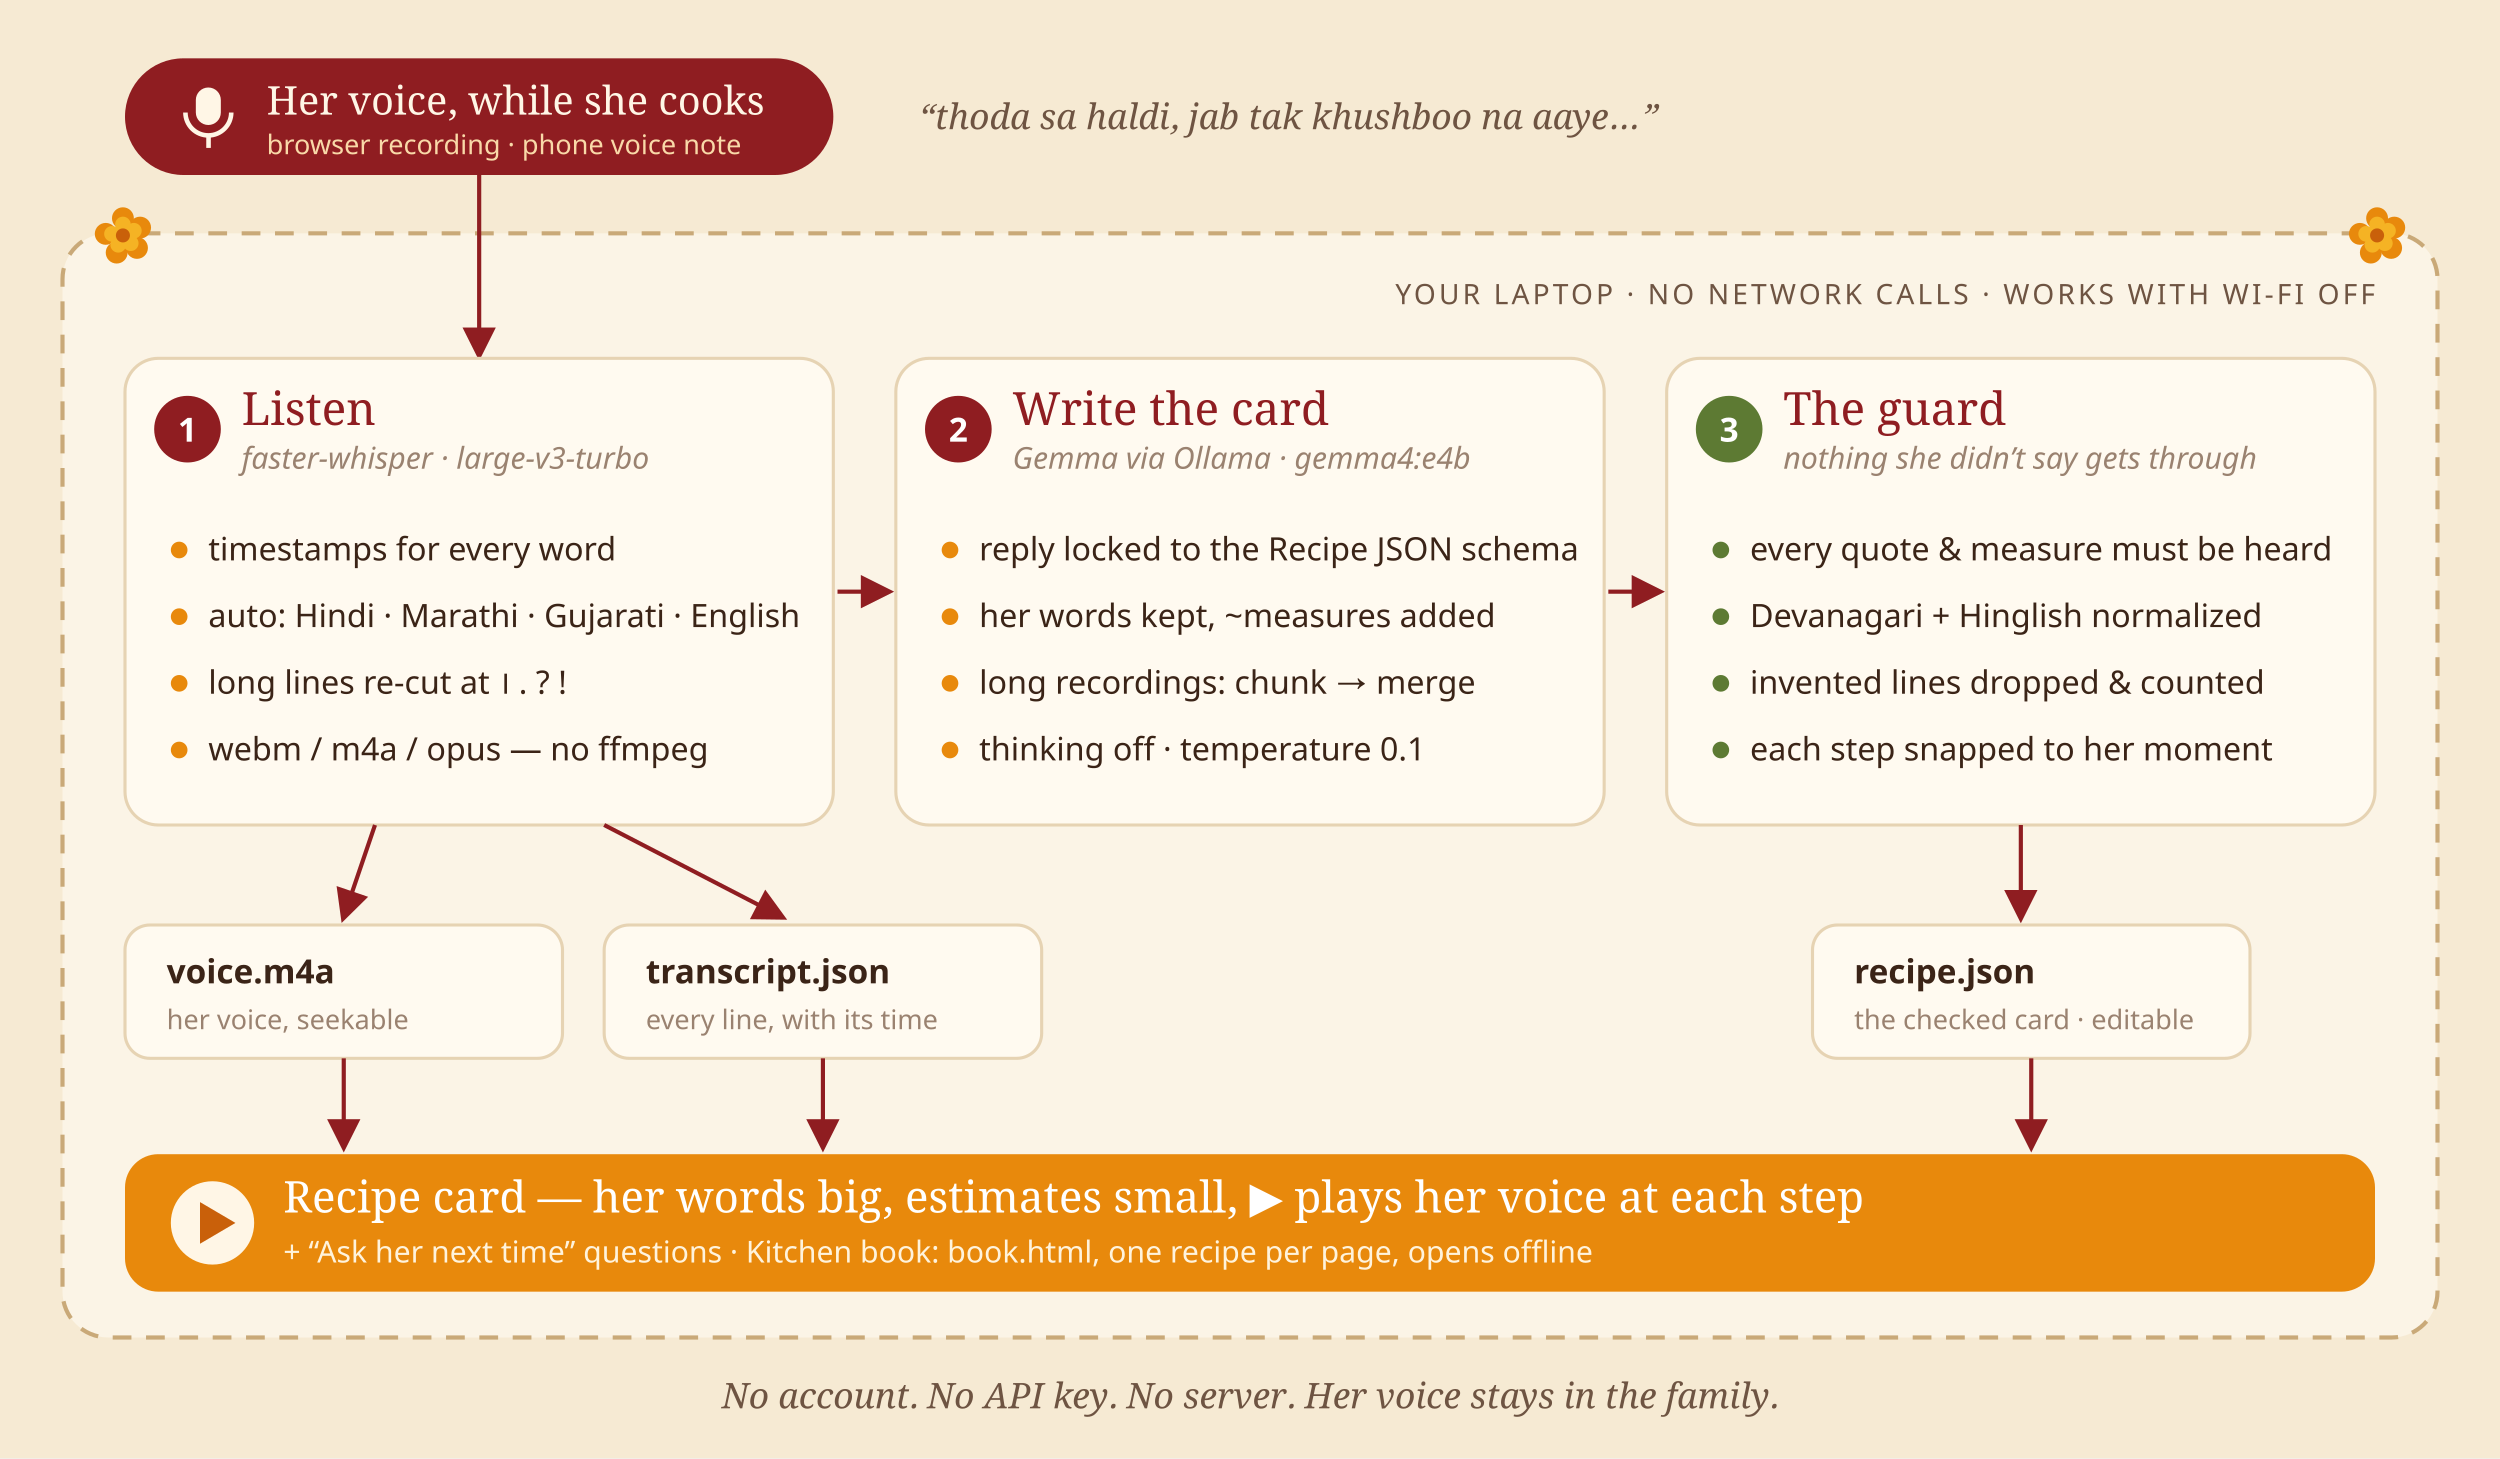
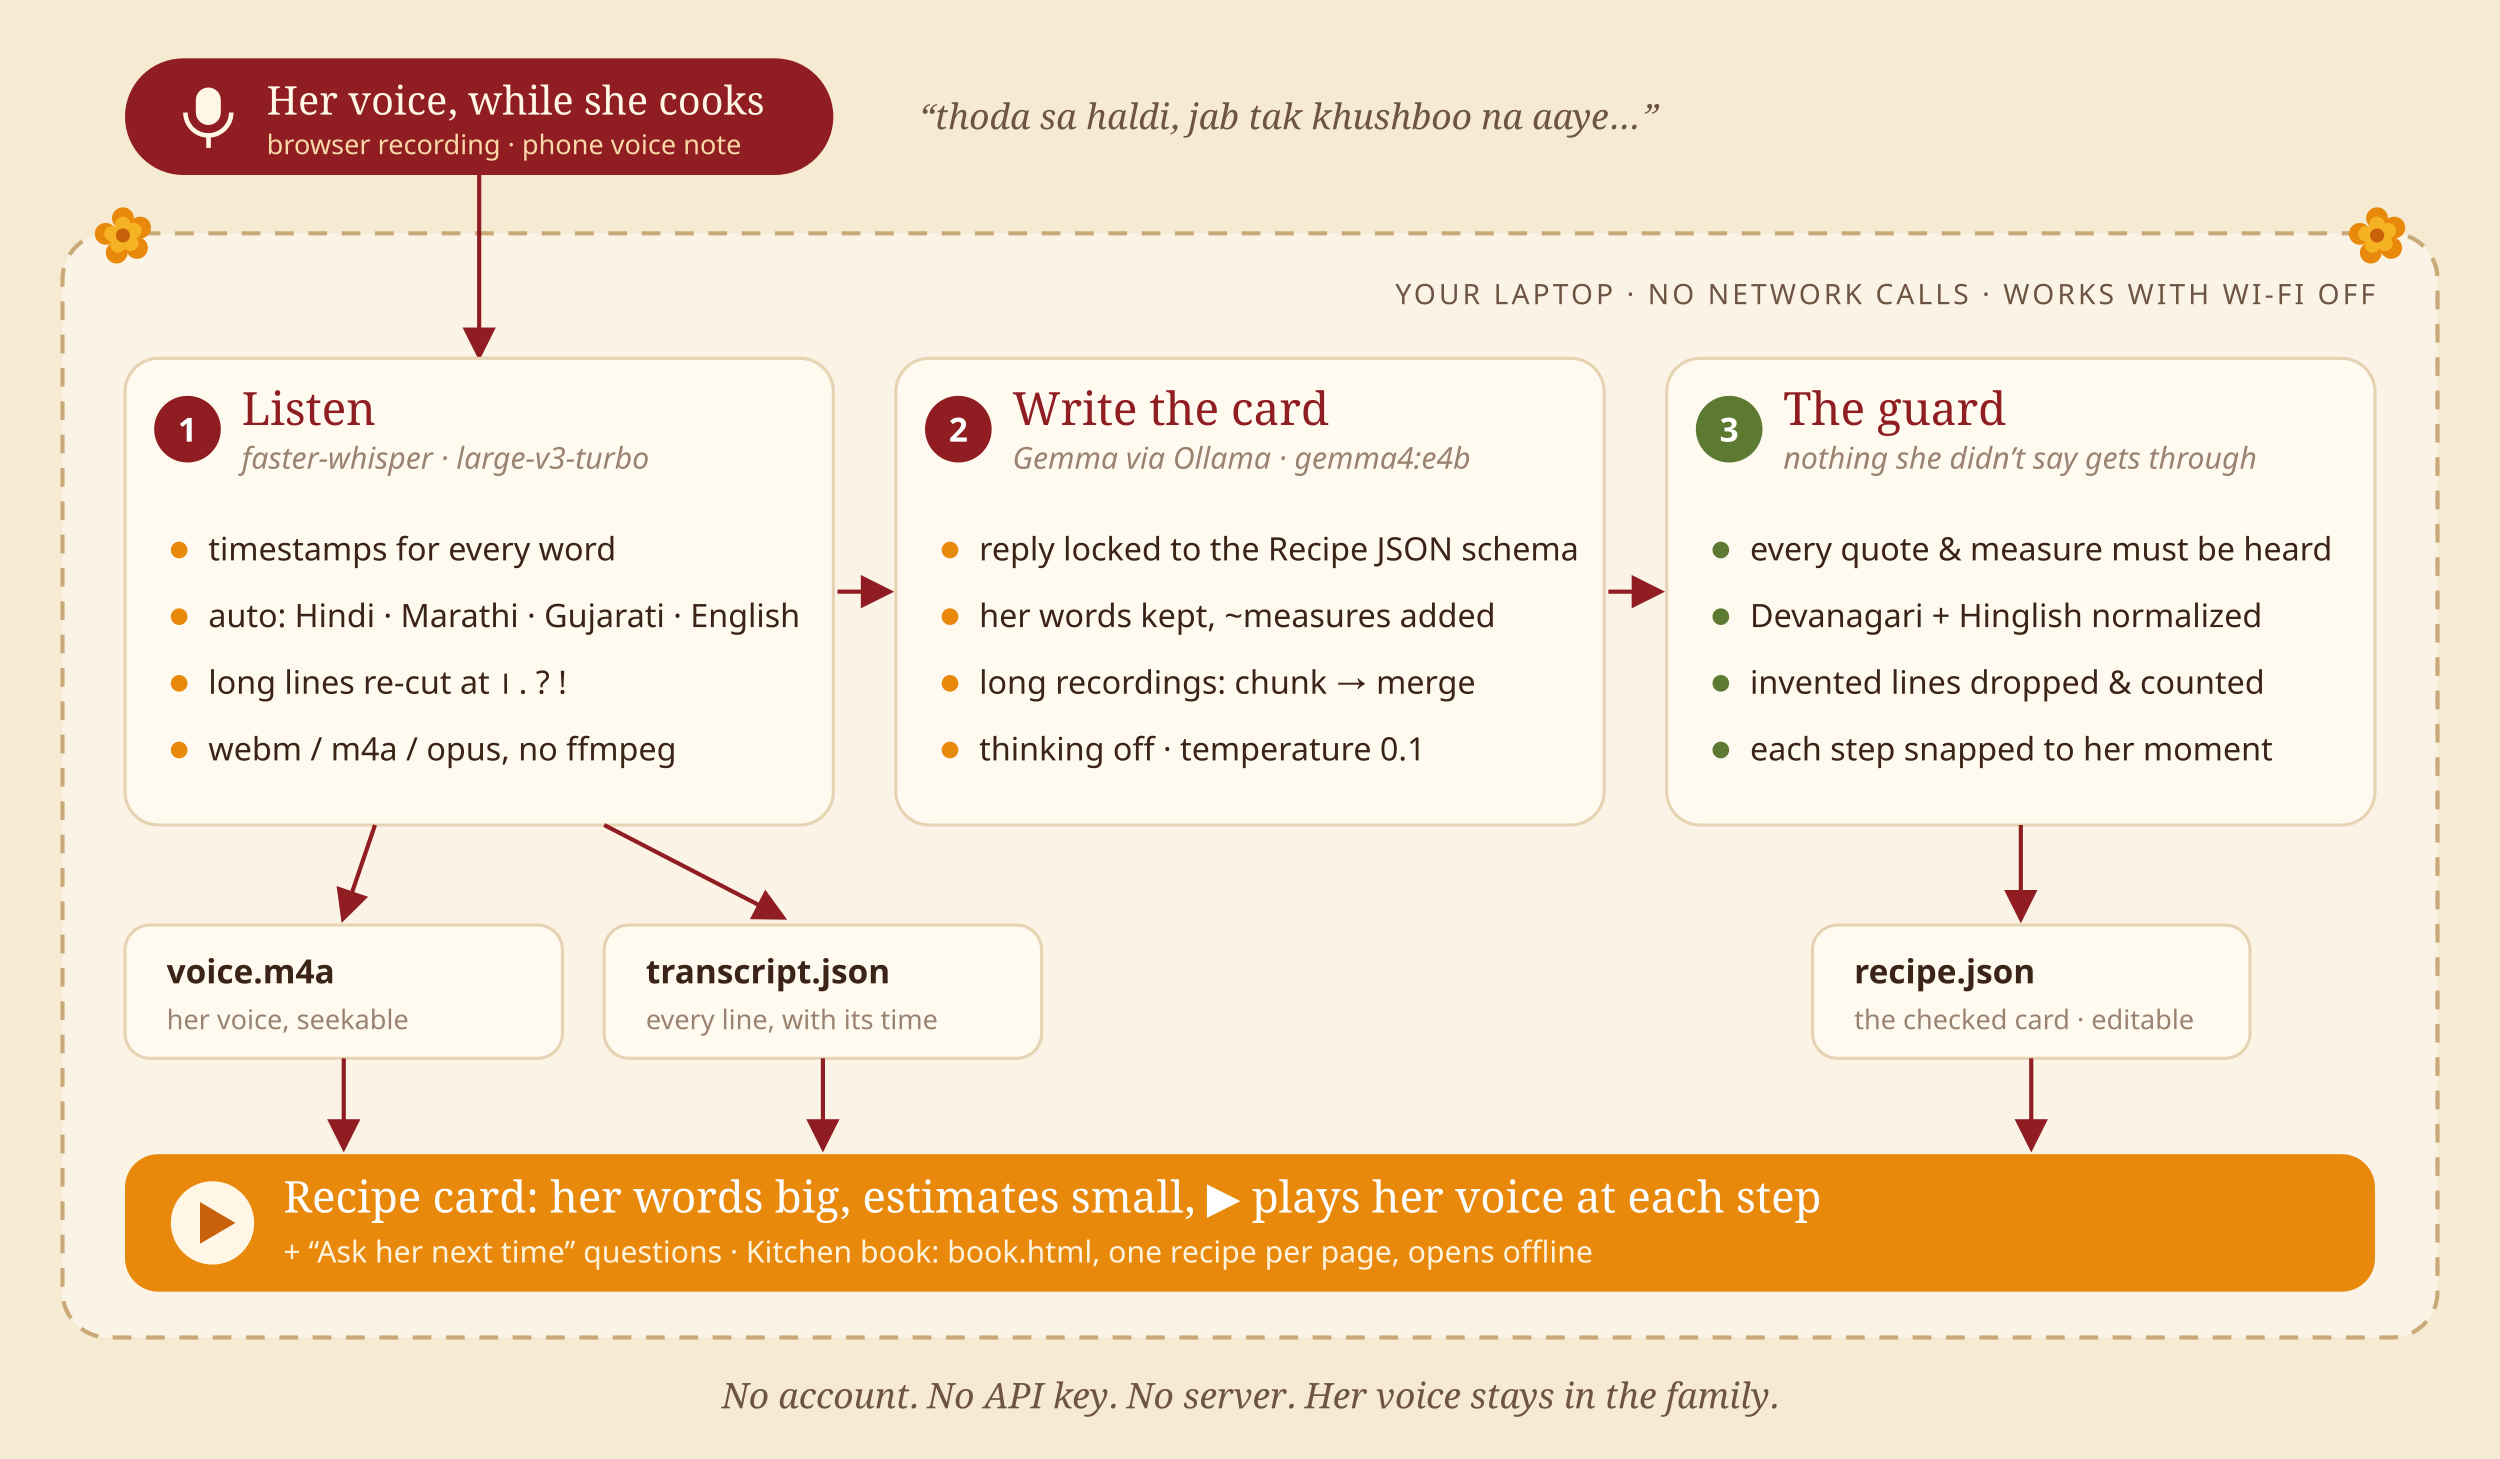
<svg xmlns="http://www.w3.org/2000/svg" viewBox="0 0 1200 700" width="1200" height="700" role="img" aria-labelledby="t d">
  <defs>
    <marker id="arrow" viewBox="0 0 10 10" refX="8" refY="5" markerWidth="8" markerHeight="8" orient="auto-start-reverse">
      <path d="M0 0 L10 5 L0 10 Z" fill="#8f1d21" />
    </marker>
    <symbol id="flower" viewBox="0 0 40 40">
      <g fill="#e8890c">
        <circle cx="20" cy="9" r="7" />
        <circle cx="31" cy="15" r="7" />
        <circle cx="29" cy="28" r="7" />
        <circle cx="16" cy="31" r="7" />
        <circle cx="9" cy="19" r="7" />
      </g>
      <g fill="#f5b324">
        <circle cx="20" cy="13" r="5" />
        <circle cx="27" cy="17" r="5" />
        <circle cx="25" cy="25" r="5" />
        <circle cx="17" cy="26" r="5" />
        <circle cx="13" cy="19" r="5" />
      </g>
      <circle cx="20" cy="20" r="4.5" fill="#c9600a" />
    </symbol>
    <style>
      .serif { font-family: Georgia, "Tiro Devanagari Hindi", "Noto Serif Devanagari", serif; }
      .sans { font-family: "Mukta", "Segoe UI", "Noto Sans", "Noto Sans Devanagari", Helvetica, Arial, sans-serif; }
      .card { fill: #fffaf0; stroke: #e6d3b3; stroke-width: 1.5; }
      .title { font-size: 22px; fill: #8f1d21; }
      .sub { font-size: 14.5px; fill: #9a8270; font-style: italic; }
      .li { font-size: 15.5px; fill: #3b2417; }
      .file { font-size: 16px; fill: #3b2417; font-weight: 600; }
      .filesub { font-size: 13px; fill: #9a8270; }
      .flow { stroke: #8f1d21; stroke-width: 2; fill: none; }
    </style>
  </defs>
  <rect width="1200" height="700" fill="#f6ead3" />
  <rect x="60" y="28" width="340" height="56" rx="28" fill="#8f1d21" />
  <g transform="translate(88 42)" fill="#fff6e6">
    <rect x="6" y="0" width="12" height="18" rx="6" />
    <path d="M1 12 a11 11 0 0 0 22 0" stroke="#fff6e6" stroke-width="2.2" fill="none" />
    <rect x="11" y="23" width="2.2" height="6" />
  </g>
  <text x="128" y="55" class="serif" font-size="19" fill="#fff6e6">Her voice, while she cooks</text>
  <text x="128" y="74" class="sans" font-size="13" fill="#f9d9a8">browser recording · phone voice note</text>
  <text x="440" y="62" class="serif" font-size="17" fill="#6e5442" font-style="italic">“thoda sa haldi, jab tak khushboo na aaye…”</text>
  <rect x="30" y="112" width="1140" height="530" rx="22" fill="#fbf4e6" stroke="#c9a978" stroke-width="2" stroke-dasharray="9 7" />
  <text x="1140" y="146" text-anchor="end" class="sans" font-size="13.5" fill="#6e5442" letter-spacing="1.5">YOUR LAPTOP · NO NETWORK CALLS · WORKS WITH WI-FI OFF</text>
  <use href="#flower" x="44" y="98" width="30" height="30" />
  <use href="#flower" x="1126" y="98" width="30" height="30" />
  <path class="flow" d="M230 84 V170" marker-end="url(#arrow)" />
  <rect class="card" x="60" y="172" width="340" height="224" rx="16" />
  <circle cx="90" cy="206" r="16" fill="#8f1d21" />
  <text x="90" y="212" text-anchor="middle" class="sans" font-size="16" font-weight="700" fill="#fff">1</text>
  <text x="116" y="204" class="serif title">Listen</text>
  <text x="116" y="225" class="sans sub">faster-whisper · large-v3-turbo</text>
  <g class="sans li">
    <circle cx="86" cy="264" r="4" fill="#e8890c" />
    <text x="100" y="269">timestamps for every word</text>
    <circle cx="86" cy="296" r="4" fill="#e8890c" />
    <text x="100" y="301">auto: Hindi · Marathi · Gujarati · English</text>
    <circle cx="86" cy="328" r="4" fill="#e8890c" />
    <text x="100" y="333">long lines re-cut at । . ? !</text>
    <circle cx="86" cy="360" r="4" fill="#e8890c" />
-     <text x="100" y="365">webm / m4a / opus — no ffmpeg</text>
+     <text x="100" y="365">webm / m4a / opus, no ffmpeg</text>
  </g>
  <path class="flow" d="M402 284 H426" marker-end="url(#arrow)" />
  <rect class="card" x="430" y="172" width="340" height="224" rx="16" />
  <circle cx="460" cy="206" r="16" fill="#8f1d21" />
  <text x="460" y="212" text-anchor="middle" class="sans" font-size="16" font-weight="700" fill="#fff">2</text>
  <text x="486" y="204" class="serif title">Write the card</text>
  <text x="486" y="225" class="sans sub">Gemma via Ollama · gemma4:e4b</text>
  <g class="sans li">
    <circle cx="456" cy="264" r="4" fill="#e8890c" />
    <text x="470" y="269">reply locked to the Recipe JSON schema</text>
    <circle cx="456" cy="296" r="4" fill="#e8890c" />
    <text x="470" y="301">her words kept, ~measures added</text>
    <circle cx="456" cy="328" r="4" fill="#e8890c" />
    <text x="470" y="333">long recordings: chunk → merge</text>
    <circle cx="456" cy="360" r="4" fill="#e8890c" />
    <text x="470" y="365">thinking off · temperature 0.1</text>
  </g>
  <path class="flow" d="M772 284 H796" marker-end="url(#arrow)" />
  <rect class="card" x="800" y="172" width="340" height="224" rx="16" stroke="#5d7a33" stroke-width="2.2" />
  <circle cx="830" cy="206" r="16" fill="#5d7a33" />
  <text x="830" y="212" text-anchor="middle" class="sans" font-size="16" font-weight="700" fill="#fff">3</text>
  <text x="856" y="204" class="serif title" fill="#4f6b2f">The guard</text>
  <text x="856" y="225" class="sans sub">nothing she didn’t say gets through</text>
  <g class="sans li">
    <circle cx="826" cy="264" r="4" fill="#5d7a33" />
    <text x="840" y="269">every quote &amp; measure must be heard</text>
    <circle cx="826" cy="296" r="4" fill="#5d7a33" />
    <text x="840" y="301">Devanagari + Hinglish normalized</text>
    <circle cx="826" cy="328" r="4" fill="#5d7a33" />
    <text x="840" y="333">invented lines dropped &amp; counted</text>
    <circle cx="826" cy="360" r="4" fill="#5d7a33" />
    <text x="840" y="365">each step snapped to her moment</text>
  </g>
  <path class="flow" d="M180 396 L165 440" marker-end="url(#arrow)" />
  <path class="flow" d="M290 396 L375 440" marker-end="url(#arrow)" />
  <path class="flow" d="M970 396 V440" marker-end="url(#arrow)" />
  <rect class="card" x="60" y="444" width="210" height="64" rx="12" />
  <text x="80" y="472" class="sans file">voice.m4a</text>
  <text x="80" y="494" class="sans filesub">her voice, seekable</text>
  <rect class="card" x="290" y="444" width="210" height="64" rx="12" />
  <text x="310" y="472" class="sans file">transcript.json</text>
  <text x="310" y="494" class="sans filesub">every line, with its time</text>
  <rect class="card" x="870" y="444" width="210" height="64" rx="12" />
  <text x="890" y="472" class="sans file">recipe.json</text>
  <text x="890" y="494" class="sans filesub">the checked card · editable</text>
  <path class="flow" d="M165 508 V550" marker-end="url(#arrow)" />
  <path class="flow" d="M395 508 V550" marker-end="url(#arrow)" />
  <path class="flow" d="M975 508 V550" marker-end="url(#arrow)" />
  <rect x="60" y="554" width="1080" height="66" rx="16" fill="#e8890c" />
  <circle cx="102" cy="587" r="20" fill="#fff6e6" />
  <path d="M96 577 v20 l17 -10 z" fill="#c9600a" />
-   <text x="136" y="582" class="serif" font-size="21" fill="#fff">Recipe card — her words big, estimates small, ▶ plays her voice at each step</text>
+   <text x="136" y="582" class="serif" font-size="21" fill="#fff">Recipe card: her words big, estimates small, ▶ plays her voice at each step</text>
  <text x="136" y="606" class="sans" font-size="14.5" fill="#fff3dc">+ “Ask her next time” questions  ·  Kitchen book: book.html, one recipe per page, opens offline</text>
  <text x="600" y="676" text-anchor="middle" class="serif" font-size="17" fill="#6e5442" font-style="italic">No account. No API key. No server. Her voice stays in the family.</text>
</svg>
